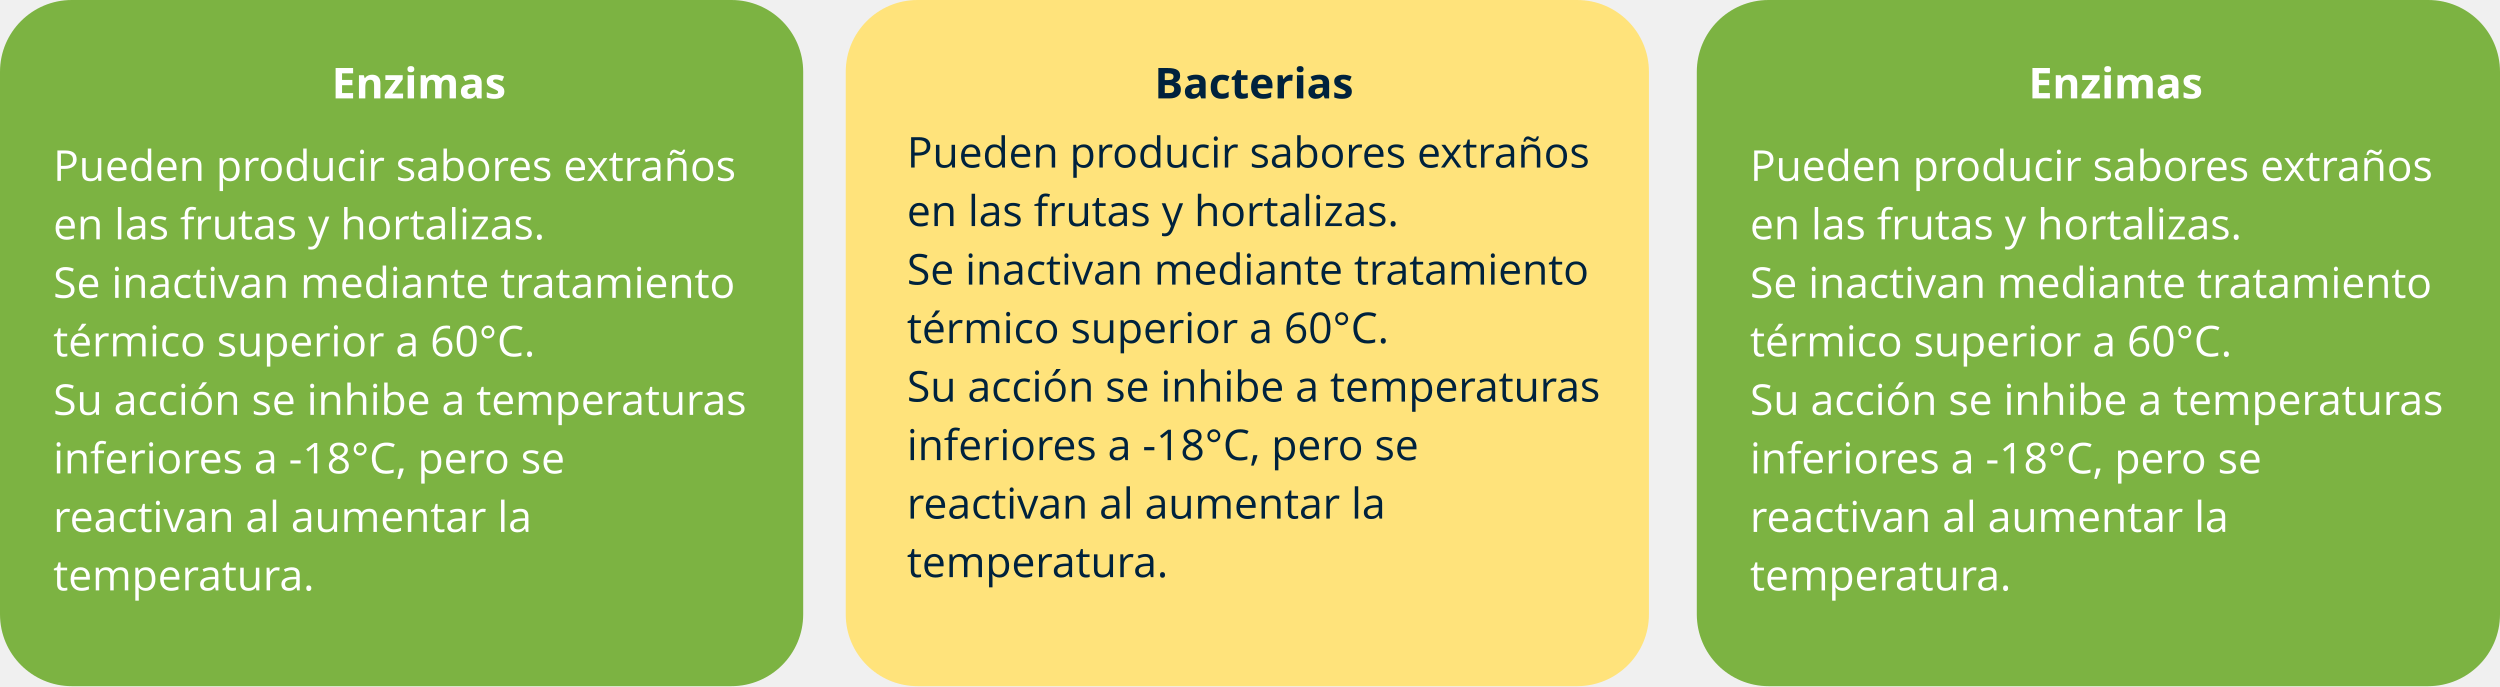
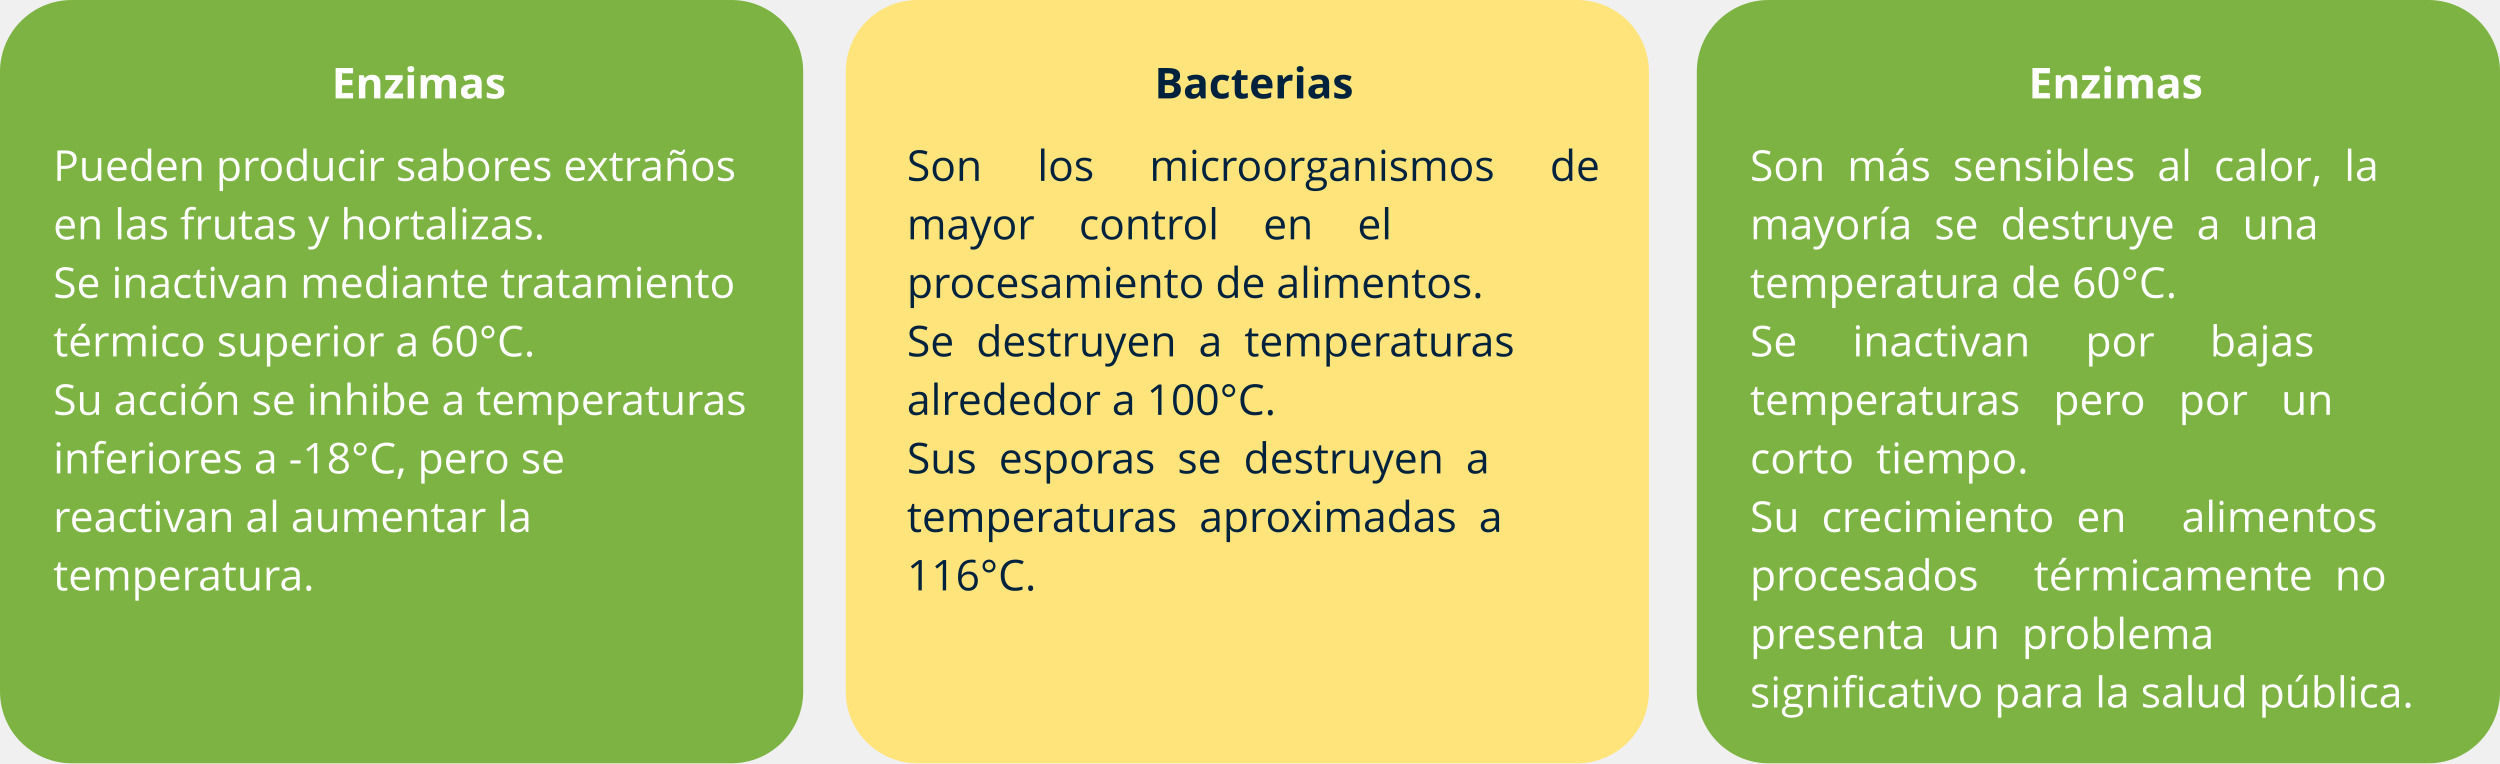
- <svg xmlns="http://www.w3.org/2000/svg" width="940" height="258" viewBox="0 0 940 258">
-   <g id="Grupo_8523" data-name="Grupo 8523" transform="translate(-90 -3633)">
-     <rect id="Rectángulo_3335" data-name="Rectángulo 3335" width="302" height="258" rx="27" transform="translate(90 3633)" fill="#7cb342" />
-     <rect id="Rectángulo_3362" data-name="Rectángulo 3362" width="302" height="258" rx="27" transform="translate(408 3633)" fill="#ffe37b" />
-     <rect id="Rectángulo_3363" data-name="Rectángulo 3363" width="302" height="258" rx="27" transform="translate(728 3633)" fill="#7cb342" />
+ <svg xmlns="http://www.w3.org/2000/svg" width="940" height="287" viewBox="0 0 940 287">
+   <g id="Grupo_8527" data-name="Grupo 8527" transform="translate(-90 -3633)">
+     <rect id="Rectángulo_3335" data-name="Rectángulo 3335" width="302" height="287" rx="27" transform="translate(90 3633)" fill="#7cb342" />
+     <rect id="Rectángulo_3362" data-name="Rectángulo 3362" width="302" height="287" rx="27" transform="translate(408 3633)" fill="#ffe37b" />
+     <rect id="Rectángulo_3363" data-name="Rectángulo 3363" width="302" height="287" rx="27" transform="translate(728 3633)" fill="#7cb342" />
    <text id="Enzimas" transform="translate(172 3653)" fill="#fff" font-size="16" font-family="OpenSans-Bold, Open Sans" font-weight="700">
      <tspan x="42.754" y="17">Enzimas</tspan>
    </text>
    <text id="Enzimas-2" data-name="Enzimas" transform="translate(810 3653)" fill="#fff" font-size="16" font-family="OpenSans-Bold, Open Sans" font-weight="700">
      <tspan x="42.754" y="17">Enzimas</tspan>
    </text>
    <text id="Bacterias" transform="translate(486 3653)" fill="#00223d" font-size="16" font-family="OpenSans-Bold, Open Sans" font-weight="700">
      <tspan x="38.098" y="17">Bacterias</tspan>
    </text>
    <text id="Pueden_producir_sabores_extraños_en_las_frutas_y_hortalizas._Se_inactivan_mediante_tratamiento_térmico_superior_a_60_C._Su_acción_se_inhibe_a_temperaturas_inferiores_a_-18_C_pero_se_reactivan_al_aumentar_la_temperatura._" data-name="Pueden producir sabores extraños en las frutas y hortalizas. Se inactivan mediante tratamiento térmico superior a 60°C. Su acción se inhibe a temperaturas inferiores a -18°C, pero se reactivan al aumentar la temperatura. " transform="translate(110 3684)" fill="#fff" font-size="16" font-family="OpenSans, Open Sans">
      <tspan x="0" y="17">Pueden producir sabores extraños </tspan>
      <tspan x="0" y="39">en las frutas y hortalizas.</tspan>
      <tspan x="0" y="61">Se inactivan mediante tratamiento </tspan>
      <tspan x="0" y="83">térmico superior a 60°C.</tspan>
      <tspan x="0" y="105">Su acción se inhibe a temperaturas </tspan>
      <tspan x="0" y="127">inferiores a -18°C, pero se </tspan>
      <tspan x="0" y="149">reactivan al aumentar la </tspan>
      <tspan x="0" y="171">temperatura.</tspan>
+       <tspan x="0" y="193" />
    </text>
-     <text id="Pueden_producir_sabores_extraños_en_las_frutas_y_hortalizas._Se_inactivan_mediante_tratamiento_térmico_superior_a_60_C._Su_acción_se_inhibe_a_temperaturas_inferiores_a_-18_C_pero_se_reactivan_al_aumentar_la_temperatura._2" data-name="Pueden producir sabores extraños en las frutas y hortalizas. Se inactivan mediante tratamiento térmico superior a 60°C. Su acción se inhibe a temperaturas inferiores a -18°C, pero se reactivan al aumentar la temperatura. " transform="translate(748 3684)" fill="#fff" font-size="16" font-family="OpenSans, Open Sans">
-       <tspan x="0" y="17">Pueden producir sabores extraños </tspan>
-       <tspan x="0" y="39">en las frutas y hortalizas.</tspan>
-       <tspan x="0" y="61">Se inactivan mediante tratamiento </tspan>
-       <tspan x="0" y="83">térmico superior a 60°C.</tspan>
-       <tspan x="0" y="105">Su acción se inhibe a temperaturas </tspan>
-       <tspan x="0" y="127">inferiores a -18°C, pero se </tspan>
-       <tspan x="0" y="149">reactivan al aumentar la </tspan>
-       <tspan x="0" y="171">temperatura.</tspan>
+     <text id="Son_más_sensibles_al_calor_la_mayoría_se_destruye_a_una_temperatura_de_60_C._Se_inactivan_por_bajas_temperaturas_pero_por_un_corto_tiempo._Su_crecimiento_en_alimentos_procesados_térmicamente_no_present" data-name="Son  más  sensibles  al  calor,  la  mayoría  se  destruye  a  una  temperatura de 60°C. Se     inactivan     por     bajas     temperaturas   pero   por   un   corto  tiempo.   Su  crecimiento  en     alimentos     procesados     térmicamente  no  present" transform="translate(748 3684)" fill="#fff" font-size="16" font-family="OpenSans, Open Sans">
+       <tspan x="0" y="17" xml:space="preserve">Son  más  sensibles  al  calor,  la  </tspan>
+       <tspan x="0" y="39" xml:space="preserve">mayoría  se  destruye  a  una  </tspan>
+       <tspan x="0" y="61">temperatura de 60°C.</tspan>
+       <tspan x="0" y="83" xml:space="preserve">Se     inactivan     por     bajas     </tspan>
+       <tspan x="0" y="105" xml:space="preserve">temperaturas   pero   por   un   </tspan>
+       <tspan x="0" y="127" xml:space="preserve">corto  tiempo.  </tspan>
+       <tspan x="0" y="149" xml:space="preserve">Su  crecimiento  en     alimentos     </tspan>
+       <tspan x="0" y="171" xml:space="preserve">procesados     térmicamente  no  </tspan>
+       <tspan x="0" y="193" xml:space="preserve">presenta  un  problema </tspan>
+       <tspan x="0" y="215">significativo para la salud pública.</tspan>
    </text>
-     <text id="Pueden_producir_sabores_extraños_en_las_frutas_y_hortalizas._Se_inactivan_mediante_tratamiento_térmico_superior_a_60_C._Su_acción_se_inhibe_a_temperaturas_inferiores_a_-18_C_pero_se_reactivan_al_aumentar_la_temperatura._3" data-name="Pueden producir sabores extraños en las frutas y hortalizas. Se inactivan mediante tratamiento térmico superior a 60°C. Su acción se inhibe a temperaturas inferiores a -18°C, pero se reactivan al aumentar la temperatura. " transform="translate(431 3679)" fill="#00223d" font-size="16" font-family="OpenSans, Open Sans">
-       <tspan x="0" y="17">Pueden producir sabores extraños </tspan>
-       <tspan x="0" y="39">en las frutas y hortalizas.</tspan>
-       <tspan x="0" y="61">Se inactivan mediante tratamiento </tspan>
-       <tspan x="0" y="83">térmico superior a 60°C.</tspan>
-       <tspan x="0" y="105">Su acción se inhibe a temperaturas </tspan>
-       <tspan x="0" y="127">inferiores a -18°C, pero se </tspan>
-       <tspan x="0" y="149">reactivan al aumentar la </tspan>
-       <tspan x="0" y="171">temperatura.</tspan>
+     <text id="Son_los_microorganismos_de_mayor_control_en_el_procesamiento_de_alimentos._Se_destruyen_a_temperaturas_alrededor_a_100_C._Sus_esporas_se_destruyen_a_temperaturas_aproximadas_a_116_C." data-name="Son     los     microorganismos     de    mayor    control    en    el    procesamiento de alimentos. Se  destruyen  a  temperaturas  alrededor a 100°C. Sus  esporas  se  destruyen  a  temperaturas  aproximadas  a  116°C." transform="translate(431 3684)" fill="#00223d" font-size="16" font-family="OpenSans, Open Sans">
+       <tspan x="0" y="17" xml:space="preserve">Son     los     microorganismos     de    </tspan>
+       <tspan x="0" y="39" xml:space="preserve">mayor    control    en    el    </tspan>
+       <tspan x="0" y="61">procesamiento de alimentos.</tspan>
+       <tspan x="0" y="83" xml:space="preserve">Se  destruyen  a  temperaturas  </tspan>
+       <tspan x="0" y="105">alrededor a 100°C.</tspan>
+       <tspan x="0" y="127" xml:space="preserve">Sus  esporas  se  destruyen  a  </tspan>
+       <tspan x="0" y="149" xml:space="preserve">temperaturas  aproximadas  a  </tspan>
+       <tspan x="0" y="171">116°C.</tspan>
    </text>
  </g>
</svg>
